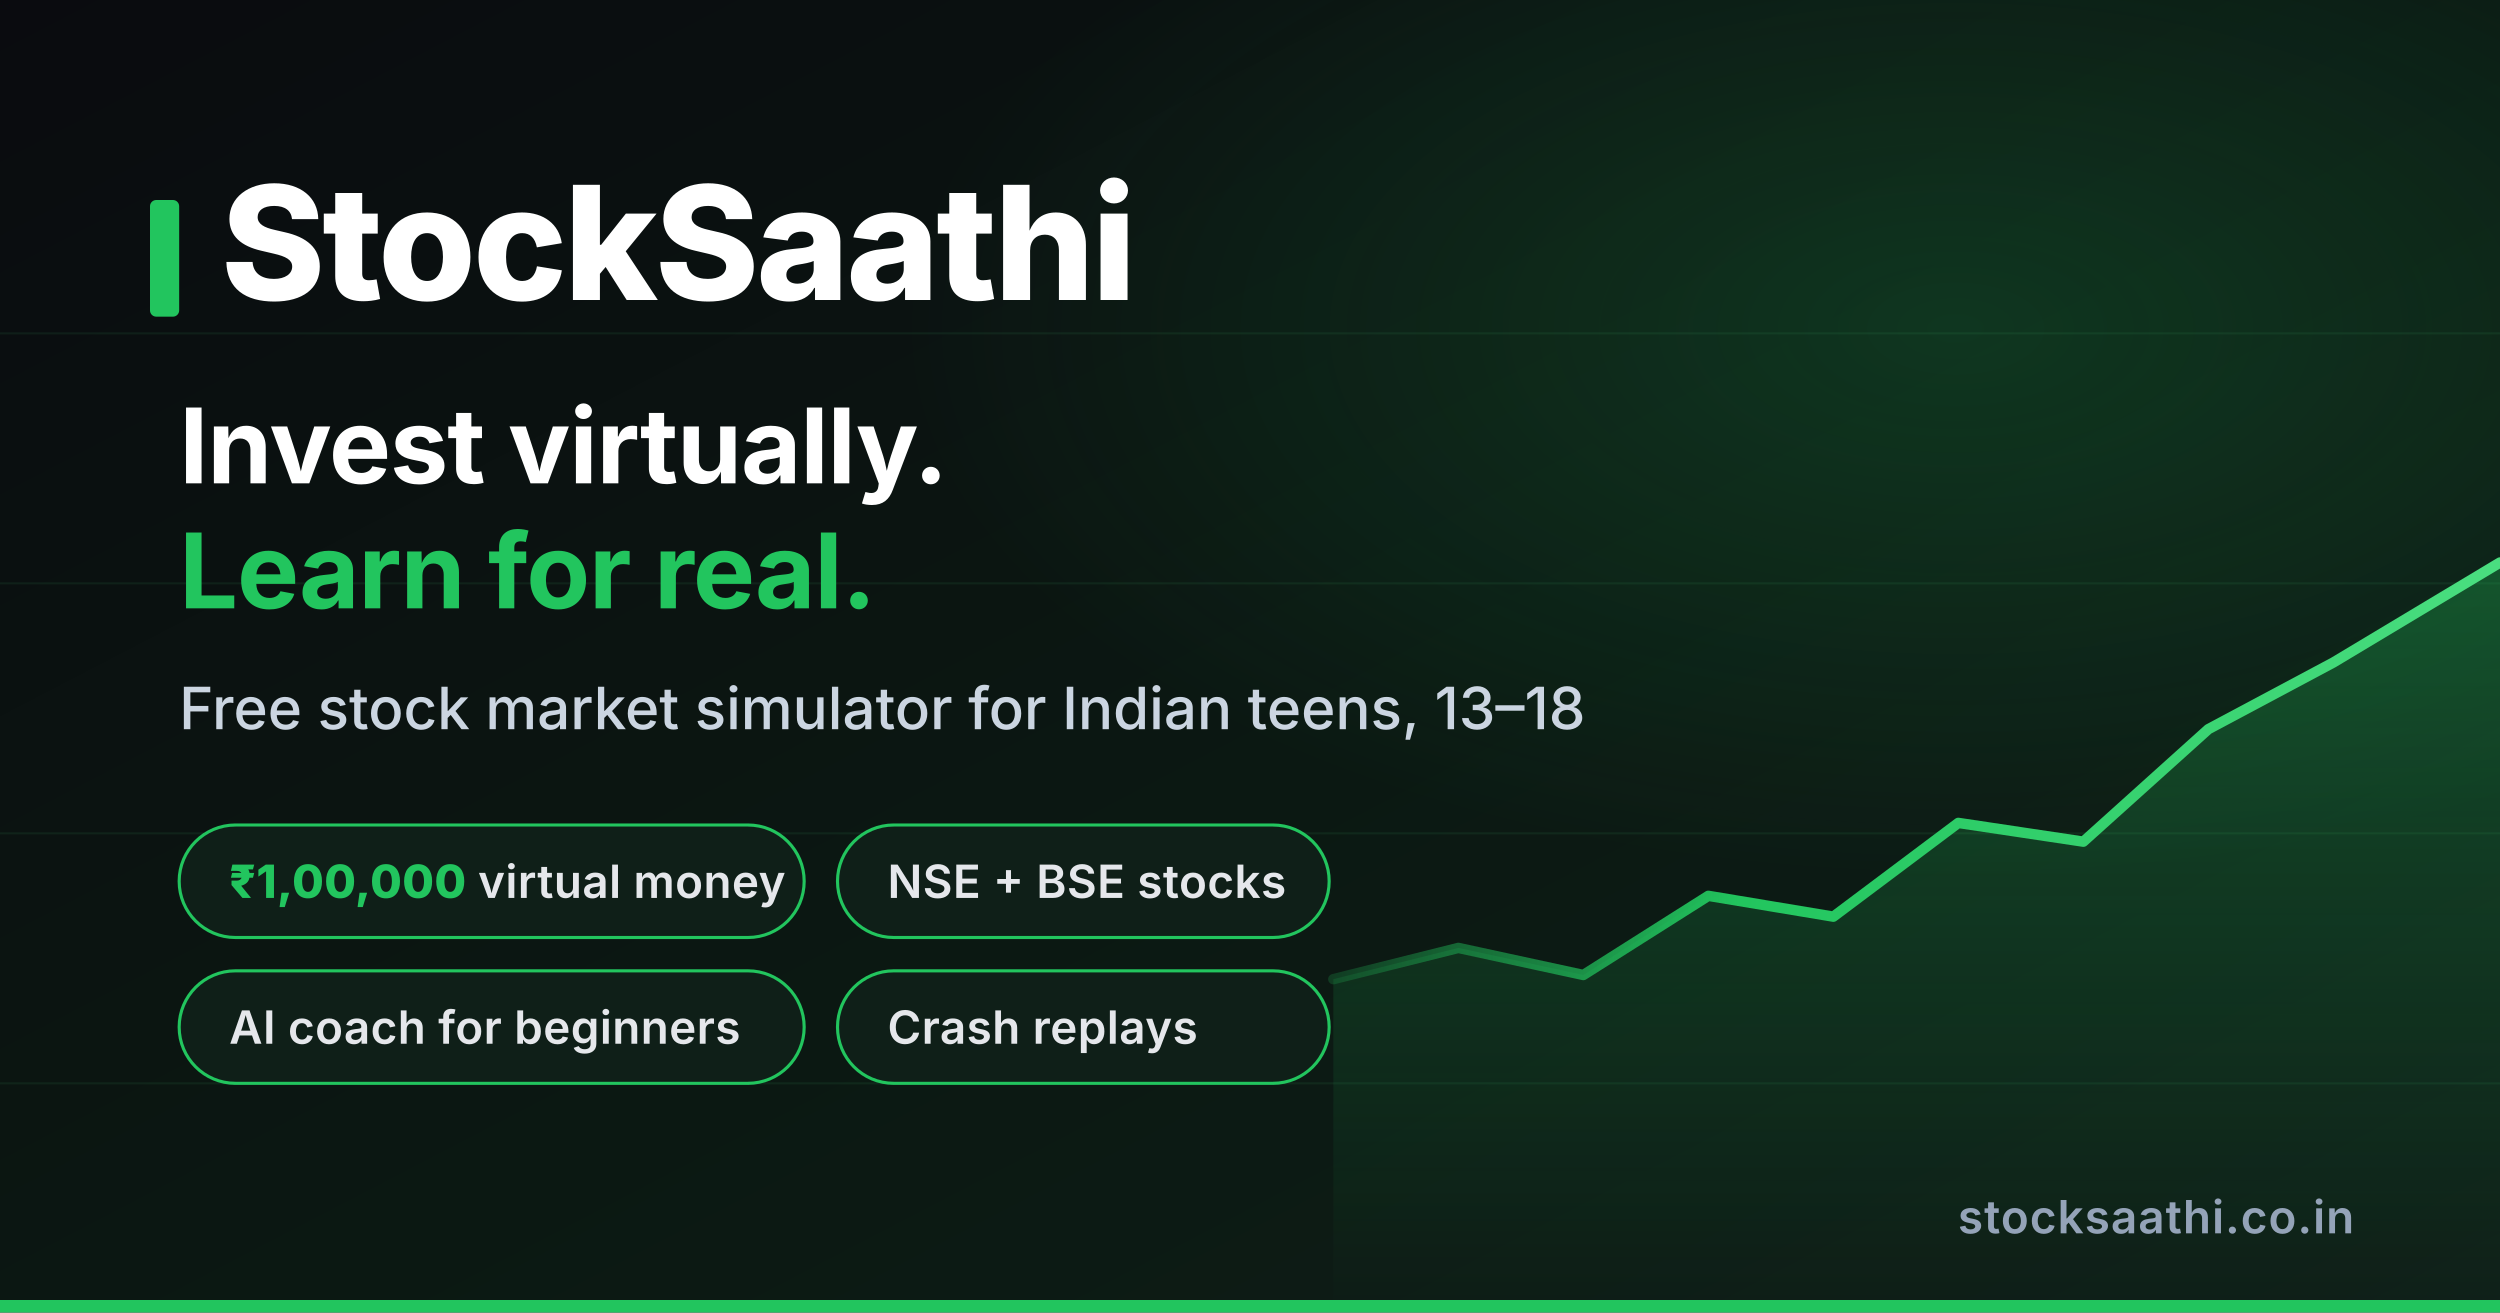
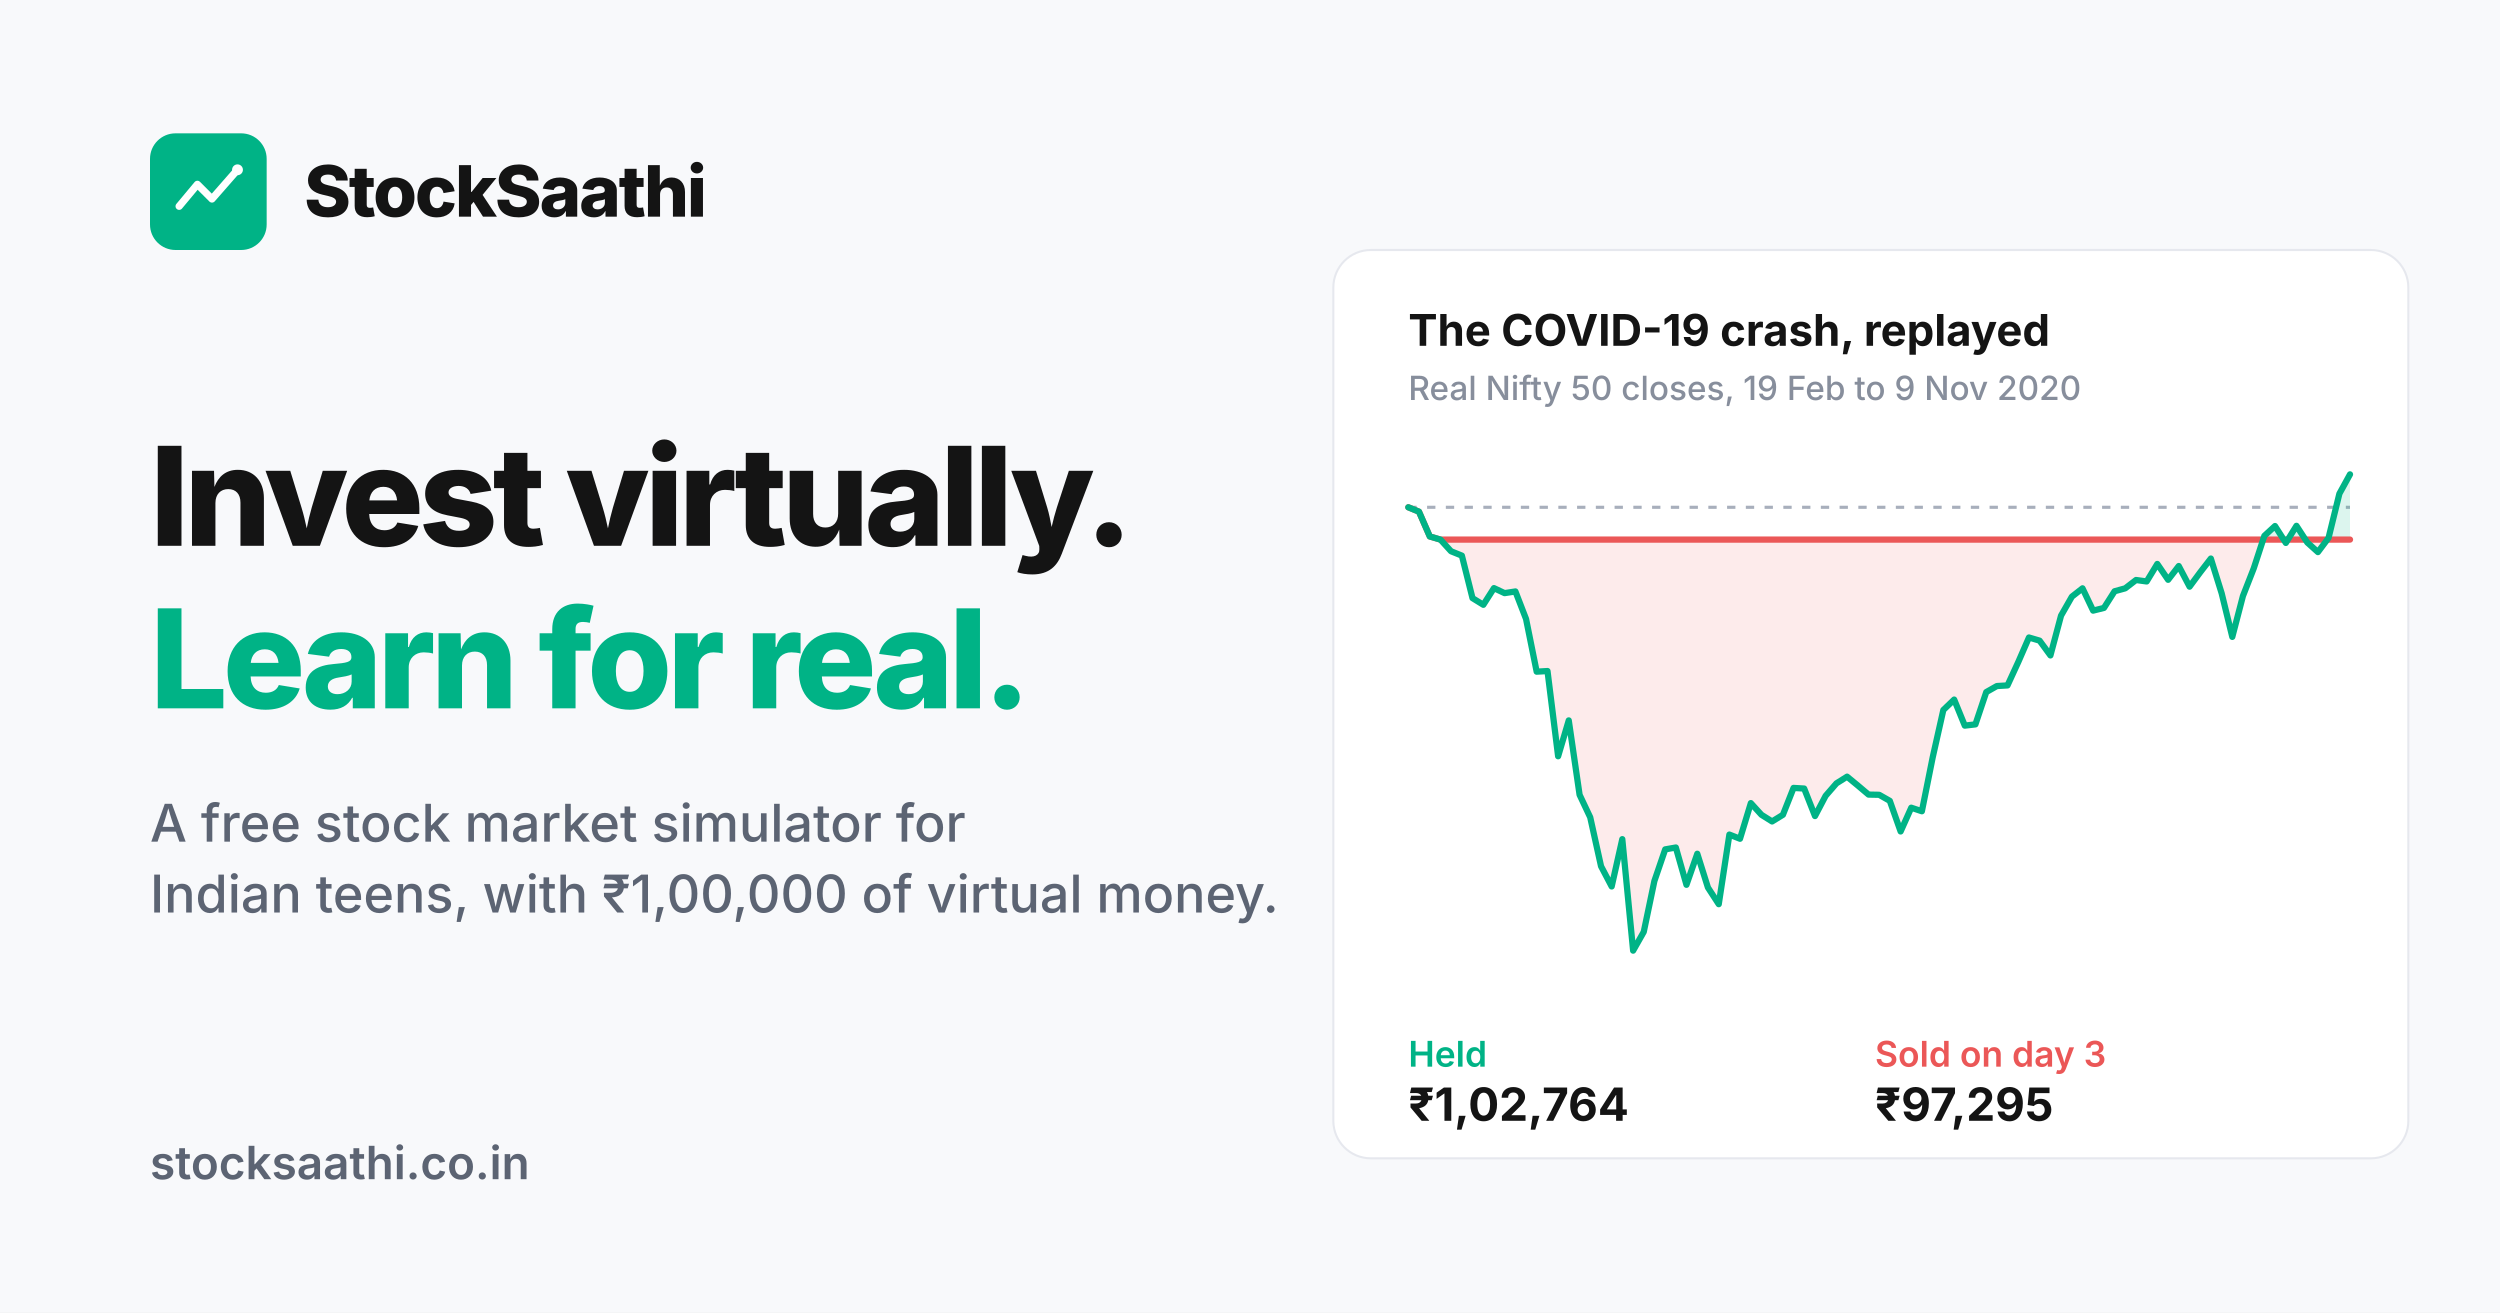
<svg xmlns="http://www.w3.org/2000/svg" viewBox="0 0 1200 630" width="1200" height="630">
-   <defs>
-     <linearGradient id="bg" x1="0" y1="0" x2="1" y2="1">
-       <stop offset="0%" stop-color="#0A0B0F" />
-       <stop offset="55%" stop-color="#0B1812" />
-       <stop offset="100%" stop-color="#0F1F18" />
-     </linearGradient>
-     <linearGradient id="line" x1="0" y1="0" x2="1" y2="0">
-       <stop offset="0%" stop-color="#22C55E" stop-opacity="0.2" />
-       <stop offset="35%" stop-color="#22C55E" stop-opacity="1" />
-       <stop offset="100%" stop-color="#4ADE80" stop-opacity="1" />
-     </linearGradient>
-     <linearGradient id="fill" x1="0" y1="0" x2="0" y2="1">
-       <stop offset="0%" stop-color="#22C55E" stop-opacity="0.30" />
-       <stop offset="100%" stop-color="#22C55E" stop-opacity="0" />
-     </linearGradient>
-     <radialGradient id="glow" cx="0.78" cy="0.25" r="0.7">
-       <stop offset="0%" stop-color="#22C55E" stop-opacity="0.18" />
-       <stop offset="60%" stop-color="#22C55E" stop-opacity="0" />
-     </radialGradient>
-     <style>
-       .wm   { font-family: Inter, system-ui, -apple-system, "Segoe UI", Roboto, sans-serif; font-weight: 800; letter-spacing: -1.5px; }
-       .head { font-family: Inter, system-ui, -apple-system, "Segoe UI", Roboto, sans-serif; font-weight: 700; letter-spacing: -0.5px; }
-       .sub  { font-family: Inter, system-ui, -apple-system, "Segoe UI", Roboto, sans-serif; font-weight: 500; }
-       .pill { font-family: Inter, system-ui, -apple-system, "Segoe UI", Roboto, sans-serif; font-weight: 600; letter-spacing: 0.2px; }
-       .url  { font-family: Inter, system-ui, -apple-system, "Segoe UI", Roboto, sans-serif; font-weight: 600; letter-spacing: 0.5px; }
-     </style>
-   </defs>
-   <rect width="1200" height="630" fill="url(#bg)" />
-   <rect width="1200" height="630" fill="url(#glow)" />
-   <g opacity="0.08" stroke="#4ADE80" stroke-width="1">
-     <line x1="0" y1="160" x2="1200" y2="160" />
-     <line x1="0" y1="280" x2="1200" y2="280" />
-     <line x1="0" y1="400" x2="1200" y2="400" />
-     <line x1="0" y1="520" x2="1200" y2="520" />
+   <rect width="1200" height="630" fill="#F8F9FB" />
+   <g transform="translate(72 64)">
+     <rect width="56" height="56" rx="12.25" fill="#00B386" />
+     <path d="M14 35 L22.75 24.5 L29.75 31.5 L42 17.5" stroke="#FFFFFF" stroke-width="3.5" fill="none" stroke-linecap="round" stroke-linejoin="round" />
+     <circle cx="42" cy="17.5" r="2.6" fill="#FFFFFF" />
+     <text x="74" y="40" font-family="Inter, system-ui, -apple-system, Segoe UI, Roboto, sans-serif" font-size="34" font-weight="800" letter-spacing="-1" fill="#141414">StockSaathi</text>
  </g>
-   <path d="M 640 470 L 700 455 L 760 468 L 820 430 L 880 440 L 940 395 L 1000 404 L 1060 350 L 1120 318 L 1200 270 L 1200 630 L 640 630 Z" fill="url(#fill)" />
-   <path d="M 640 470 L 700 455 L 760 468 L 820 430 L 880 440 L 940 395 L 1000 404 L 1060 350 L 1120 318 L 1200 270" fill="none" stroke="url(#line)" stroke-width="5" stroke-linecap="round" stroke-linejoin="round" />
-   <g transform="translate(72,96)">
-     <rect x="0" y="0" width="14" height="56" rx="3" fill="#22C55E" />
-     <text x="34" y="48" class="wm" font-size="76" fill="#ffffff">StockSaathi</text>
-   </g>
-   <text x="86" y="232" class="head" font-size="50" fill="#ffffff">Invest virtually.</text>
-   <text x="86" y="292" class="head" font-size="50" fill="#22C55E">Learn for real.</text>
-   <text x="86" y="350" class="sub" font-size="28" fill="#CBD5E1">Free stock market simulator for Indian teens, 13–18</text>
-   <g transform="translate(86,396)" class="pill" font-size="22">
-     <rect x="0" y="0" width="300" height="54" rx="27" fill="#0F1F18" stroke="#22C55E" stroke-width="1.5" />
-     <text x="24" y="35" fill="#E5E7EB">
-       <tspan fill="#22C55E" font-weight="800">₹1,00,000</tspan> virtual money</text>
-     <rect x="316" y="0" width="236" height="54" rx="27" fill="#0F1F18" stroke="#22C55E" stroke-width="1.5" />
-     <text x="340" y="35" fill="#E5E7EB">NSE + BSE stocks</text>
-     <rect x="0" y="70" width="300" height="54" rx="27" fill="#0F1F18" stroke="#22C55E" stroke-width="1.5" />
-     <text x="24" y="105" fill="#E5E7EB">AI coach for beginners</text>
-     <rect x="316" y="70" width="236" height="54" rx="27" fill="#0F1F18" stroke="#22C55E" stroke-width="1.5" />
-     <text x="340" y="105" fill="#E5E7EB">Crash replays</text>
-   </g>
-   <g transform="translate(1130,592)" text-anchor="end">
-     <text x="0" y="0" class="url" font-size="22" fill="#94A3B8">stocksaathi.co.in</text>
-   </g>
-   <rect x="0" y="624" width="1200" height="6" fill="#22C55E" />
+   <text x="72" y="262" font-family="Inter, system-ui, -apple-system, Segoe UI, Roboto, sans-serif" font-size="66" font-weight="800" letter-spacing="-2.4" fill="#141414">Invest virtually.</text>
+   <text x="72" y="340" font-family="Inter, system-ui, -apple-system, Segoe UI, Roboto, sans-serif" font-size="66" font-weight="800" letter-spacing="-2.4" fill="#00B386">Learn for real.</text>
+   <text x="72" y="404" font-family="Inter, system-ui, -apple-system, Segoe UI, Roboto, sans-serif" font-size="25" font-weight="500" fill="#5C6473">A free stock market simulator for</text>
+   <text x="72" y="438" font-family="Inter, system-ui, -apple-system, Segoe UI, Roboto, sans-serif" font-size="25" font-weight="500" fill="#5C6473">Indian teens, with ₹1,00,000 of virtual money.</text>
+   <text x="72" y="566" font-family="Inter, system-ui, -apple-system, Segoe UI, Roboto, sans-serif" font-size="22" font-weight="600" fill="#5C6473">stocksaathi.co.in</text>
+   <rect x="640" y="120" width="516" height="436" rx="18" fill="#FFFFFF" stroke="#E6E8EE" />
+   <text x="676" y="166" font-family="Inter, system-ui, -apple-system, Segoe UI, Roboto, sans-serif" font-size="21" font-weight="700" fill="#141414">The COVID-19 crash, replayed</text>
+   <text x="676" y="192" font-family="Inter, system-ui, -apple-system, Segoe UI, Roboto, sans-serif" font-size="16" font-weight="500" fill="#878E9C">Real Nifty 50 closes, 19 Feb to 9 Nov 2020</text>
+   <line x1="676" x2="1128" y1="243.5" y2="243.5" stroke="#A8AFBC" stroke-width="1.5" stroke-dasharray="4 5" />
+   <path d="M676.0,243.5L681.1,245.6L681.1,245.6L676.0,243.5ZM681.1,245.6L686.3,257.5L686.3,257.5L681.1,245.6ZM686.3,257.5L691.4,259.0L691.4,259.0L686.3,257.5ZM1086.9,257.2L1092.0,252.5L1092.0,259.0L1086.9,259.0ZM1092.0,252.5L1097.2,260.6L1097.2,259.0L1092.0,259.0ZM1097.2,260.6L1102.3,252.4L1102.3,259.0L1097.2,259.0ZM1102.3,252.4L1107.5,260.4L1107.5,259.0L1102.3,259.0ZM1117.7,258.2L1122.9,237.0L1122.9,259.0L1117.7,259.0ZM1122.9,237.0L1128.0,227.7L1128.0,259.0L1122.9,259.0Z" fill="#00B386" fill-opacity="0.14" />
+   <path d="M691.4,259.0L696.5,264.6L696.5,259.0L691.4,259.0ZM696.5,264.6L701.7,266.7L701.7,259.0L696.5,259.0ZM701.7,266.7L706.8,287.1L706.8,259.0L701.7,259.0ZM706.8,287.1L712.0,290.3L712.0,259.0L706.8,259.0ZM712.0,290.3L717.1,282.3L717.1,259.0L712.0,259.0ZM717.1,282.3L722.2,284.7L722.2,259.0L717.1,259.0ZM722.2,284.7L727.4,283.9L727.4,259.0L722.2,259.0ZM727.4,283.9L732.5,297.1L732.5,259.0L727.4,259.0ZM732.5,297.1L737.6,322.4L737.6,259.0L732.5,259.0ZM737.6,322.4L742.8,322.1L742.8,259.0L737.6,259.0ZM742.8,322.1L747.9,363.0L747.9,259.0L742.8,259.0ZM747.9,363.0L753.0,345.8L753.0,259.0L747.9,259.0ZM753.0,345.8L758.2,381.5L758.2,259.0L753.0,259.0ZM758.2,381.5L763.3,392.3L763.3,259.0L758.2,259.0ZM763.3,392.3L768.5,415.8L768.5,259.0L763.3,259.0ZM768.5,415.8L773.6,425.5L773.6,259.0L768.5,259.0ZM773.6,425.5L778.7,402.8L778.7,259.0L773.6,259.0ZM778.7,402.8L783.9,456.3L783.9,259.0L778.7,259.0ZM783.9,456.3L789.0,447.3L789.0,259.0L783.9,259.0ZM789.0,447.3L794.1,422.9L794.1,259.0L789.0,259.0ZM794.1,422.9L799.3,407.7L799.3,259.0L794.1,259.0ZM799.3,407.7L804.4,406.8L804.4,259.0L799.3,259.0ZM804.4,406.8L809.5,424.7L809.5,259.0L804.4,259.0ZM809.5,424.7L814.7,409.8L814.7,259.0L809.5,259.0ZM814.7,409.8L819.8,426.0L819.8,259.0L814.7,259.0ZM819.8,426.0L825.0,434.0L825.0,259.0L819.8,259.0ZM825.0,434.0L830.1,400.6L830.1,259.0L825.0,259.0ZM830.1,400.6L835.2,402.6L835.2,259.0L830.1,259.0ZM835.2,402.6L840.4,385.5L840.4,259.0L835.2,259.0ZM840.4,385.5L845.5,391.1L845.5,259.0L840.4,259.0ZM845.5,391.1L850.6,394.3L850.6,259.0L845.5,259.0ZM850.6,394.3L855.8,391.1L855.8,259.0L850.6,259.0ZM855.8,391.1L860.9,378.2L860.9,259.0L855.8,259.0ZM860.9,378.2L866.0,378.5L866.0,259.0L860.9,259.0ZM866.0,378.5L871.2,391.7L871.2,259.0L866.0,259.0ZM871.2,391.7L876.3,382.0L876.3,259.0L871.2,259.0ZM876.3,382.0L881.5,376.0L881.5,259.0L876.3,259.0ZM881.5,376.0L886.6,372.8L886.6,259.0L881.5,259.0ZM886.6,372.8L891.7,377.0L891.7,259.0L886.6,259.0ZM891.7,377.0L896.9,381.4L896.9,259.0L891.7,259.0ZM896.9,381.4L902.0,381.5L902.0,259.0L896.9,259.0ZM902.0,381.5L907.1,384.4L907.1,259.0L902.0,259.0ZM907.1,384.4L912.3,399.1L912.3,259.0L907.1,259.0ZM912.3,399.1L917.4,387.7L917.4,259.0L912.3,259.0ZM917.4,387.7L922.5,389.4L922.5,259.0L917.4,259.0ZM922.5,389.4L927.7,363.5L927.7,259.0L922.5,259.0ZM927.7,363.5L932.8,340.8L932.8,259.0L927.7,259.0ZM932.8,340.8L938.0,335.8L938.0,259.0L932.8,259.0ZM938.0,335.8L943.1,348.3L943.1,259.0L938.0,259.0ZM943.1,348.3L948.2,347.7L948.2,259.0L943.1,259.0ZM948.2,347.7L953.4,332.2L953.4,259.0L948.2,259.0ZM953.4,332.2L958.5,329.3L958.5,259.0L953.4,259.0ZM958.5,329.3L963.6,329.0L963.6,259.0L958.5,259.0ZM963.6,329.0L968.8,317.7L968.8,259.0L963.6,259.0ZM968.8,317.7L973.9,306.0L973.9,259.0L968.8,259.0ZM973.9,306.0L979.0,307.5L979.0,259.0L973.9,259.0ZM979.0,307.5L984.2,314.6L984.2,259.0L979.0,259.0ZM984.2,314.6L989.3,295.5L989.3,259.0L984.2,259.0ZM989.3,295.5L994.5,286.4L994.5,259.0L989.3,259.0ZM994.5,286.4L999.6,282.4L999.6,259.0L994.5,259.0ZM999.6,282.4L1004.7,293.1L1004.7,259.0L999.6,259.0ZM1004.7,293.1L1009.9,291.8L1009.9,259.0L1004.7,259.0ZM1009.9,291.8L1015.0,283.8L1015.0,259.0L1009.9,259.0ZM1015.0,283.8L1020.1,282.4L1020.1,259.0L1015.0,259.0ZM1020.1,282.4L1025.3,278.4L1025.3,259.0L1020.1,259.0ZM1025.3,278.4L1030.4,279.1L1030.4,259.0L1025.3,259.0ZM1030.4,279.1L1035.5,270.7L1035.5,259.0L1030.4,259.0ZM1035.5,270.7L1040.7,278.3L1040.7,259.0L1035.5,259.0ZM1040.7,278.3L1045.8,271.7L1045.8,259.0L1040.7,259.0ZM1045.8,271.7L1051.0,281.6L1051.0,259.0L1045.8,259.0ZM1051.0,281.6L1056.1,274.7L1056.1,259.0L1051.0,259.0ZM1056.1,274.7L1061.2,268.1L1061.2,259.0L1056.1,259.0ZM1061.2,268.1L1066.4,284.8L1066.4,259.0L1061.2,259.0ZM1066.4,284.8L1071.5,305.7L1071.5,259.0L1066.4,259.0ZM1071.5,305.7L1076.6,286.1L1076.6,259.0L1071.5,259.0ZM1076.6,286.1L1081.8,272.8L1081.8,259.0L1076.6,259.0ZM1081.8,272.8L1086.9,257.2L1086.9,259.0L1081.8,259.0ZM1107.5,260.4L1112.6,265.0L1112.6,259.0L1107.5,259.0ZM1112.6,265.0L1117.7,258.2L1117.7,259.0L1112.6,259.0Z" fill="#EB5757" fill-opacity="0.12" />
+   <path d="M676.0,243.5L681.1,245.6L686.3,257.5L691.4,259.0L696.5,259.0L701.7,259.0L706.8,259.0L712.0,259.0L717.1,259.0L722.2,259.0L727.4,259.0L732.5,259.0L737.6,259.0L742.8,259.0L747.9,259.0L753.0,259.0L758.2,259.0L763.3,259.0L768.5,259.0L773.6,259.0L778.7,259.0L783.9,259.0L789.0,259.0L794.1,259.0L799.3,259.0L804.4,259.0L809.5,259.0L814.7,259.0L819.8,259.0L825.0,259.0L830.1,259.0L835.2,259.0L840.4,259.0L845.5,259.0L850.6,259.0L855.8,259.0L860.9,259.0L866.0,259.0L871.2,259.0L876.3,259.0L881.5,259.0L886.6,259.0L891.7,259.0L896.9,259.0L902.0,259.0L907.1,259.0L912.3,259.0L917.4,259.0L922.5,259.0L927.7,259.0L932.8,259.0L938.0,259.0L943.1,259.0L948.2,259.0L953.4,259.0L958.5,259.0L963.6,259.0L968.8,259.0L973.9,259.0L979.0,259.0L984.2,259.0L989.3,259.0L994.5,259.0L999.6,259.0L1004.7,259.0L1009.9,259.0L1015.0,259.0L1020.1,259.0L1025.3,259.0L1030.4,259.0L1035.5,259.0L1040.7,259.0L1045.8,259.0L1051.0,259.0L1056.1,259.0L1061.2,259.0L1066.4,259.0L1071.5,259.0L1076.6,259.0L1081.8,259.0L1086.9,259.0L1092.0,259.0L1097.2,259.0L1102.3,259.0L1107.5,259.0L1112.6,259.0L1117.7,259.0L1122.9,259.0L1128.0,259.0" fill="none" stroke="#EB5757" stroke-width="3" stroke-linejoin="round" stroke-linecap="round" />
+   <path d="M676.0,243.5L681.1,245.6L686.3,257.5L691.4,259.0L696.5,264.6L701.7,266.7L706.8,287.1L712.0,290.3L717.1,282.3L722.2,284.7L727.4,283.9L732.5,297.1L737.6,322.4L742.8,322.1L747.9,363.0L753.0,345.8L758.2,381.5L763.3,392.3L768.5,415.8L773.6,425.5L778.7,402.8L783.9,456.3L789.0,447.3L794.1,422.9L799.3,407.7L804.4,406.8L809.5,424.7L814.7,409.8L819.8,426.0L825.0,434.0L830.1,400.6L835.2,402.6L840.4,385.5L845.5,391.1L850.6,394.3L855.8,391.1L860.9,378.2L866.0,378.5L871.2,391.7L876.3,382.0L881.5,376.0L886.6,372.8L891.7,377.0L896.9,381.4L902.0,381.5L907.1,384.4L912.3,399.1L917.4,387.7L922.5,389.4L927.7,363.5L932.8,340.8L938.0,335.8L943.1,348.3L948.2,347.7L953.4,332.2L958.5,329.3L963.6,329.0L968.8,317.7L973.9,306.0L979.0,307.5L984.2,314.6L989.3,295.5L994.5,286.4L999.6,282.4L1004.7,293.1L1009.9,291.8L1015.0,283.8L1020.1,282.4L1025.3,278.4L1030.4,279.1L1035.5,270.7L1040.7,278.3L1045.8,271.7L1051.0,281.6L1056.1,274.7L1061.2,268.1L1066.4,284.8L1071.5,305.7L1076.6,286.1L1081.8,272.8L1086.9,257.2L1092.0,252.5L1097.2,260.6L1102.3,252.4L1107.5,260.4L1112.6,265.0L1117.7,258.2L1122.9,237.0L1128.0,227.7" fill="none" stroke="#00B386" stroke-width="3" stroke-linejoin="round" stroke-linecap="round" />
+   <text x="676" y="512" font-family="Inter, system-ui, -apple-system, Segoe UI, Roboto, sans-serif" font-size="17" font-weight="600" fill="#00B386">Held</text>
+   <text x="676" y="538" font-family="Inter, system-ui, -apple-system, Segoe UI, Roboto, sans-serif" font-size="22" font-weight="700" fill="#141414">₹1,02,764</text>
+   <text x="900" y="512" font-family="Inter, system-ui, -apple-system, Segoe UI, Roboto, sans-serif" font-size="17" font-weight="600" fill="#EB5757">Sold on day 3</text>
+   <text x="900" y="538" font-family="Inter, system-ui, -apple-system, Segoe UI, Roboto, sans-serif" font-size="22" font-weight="700" fill="#141414">₹97,295</text>
</svg>
